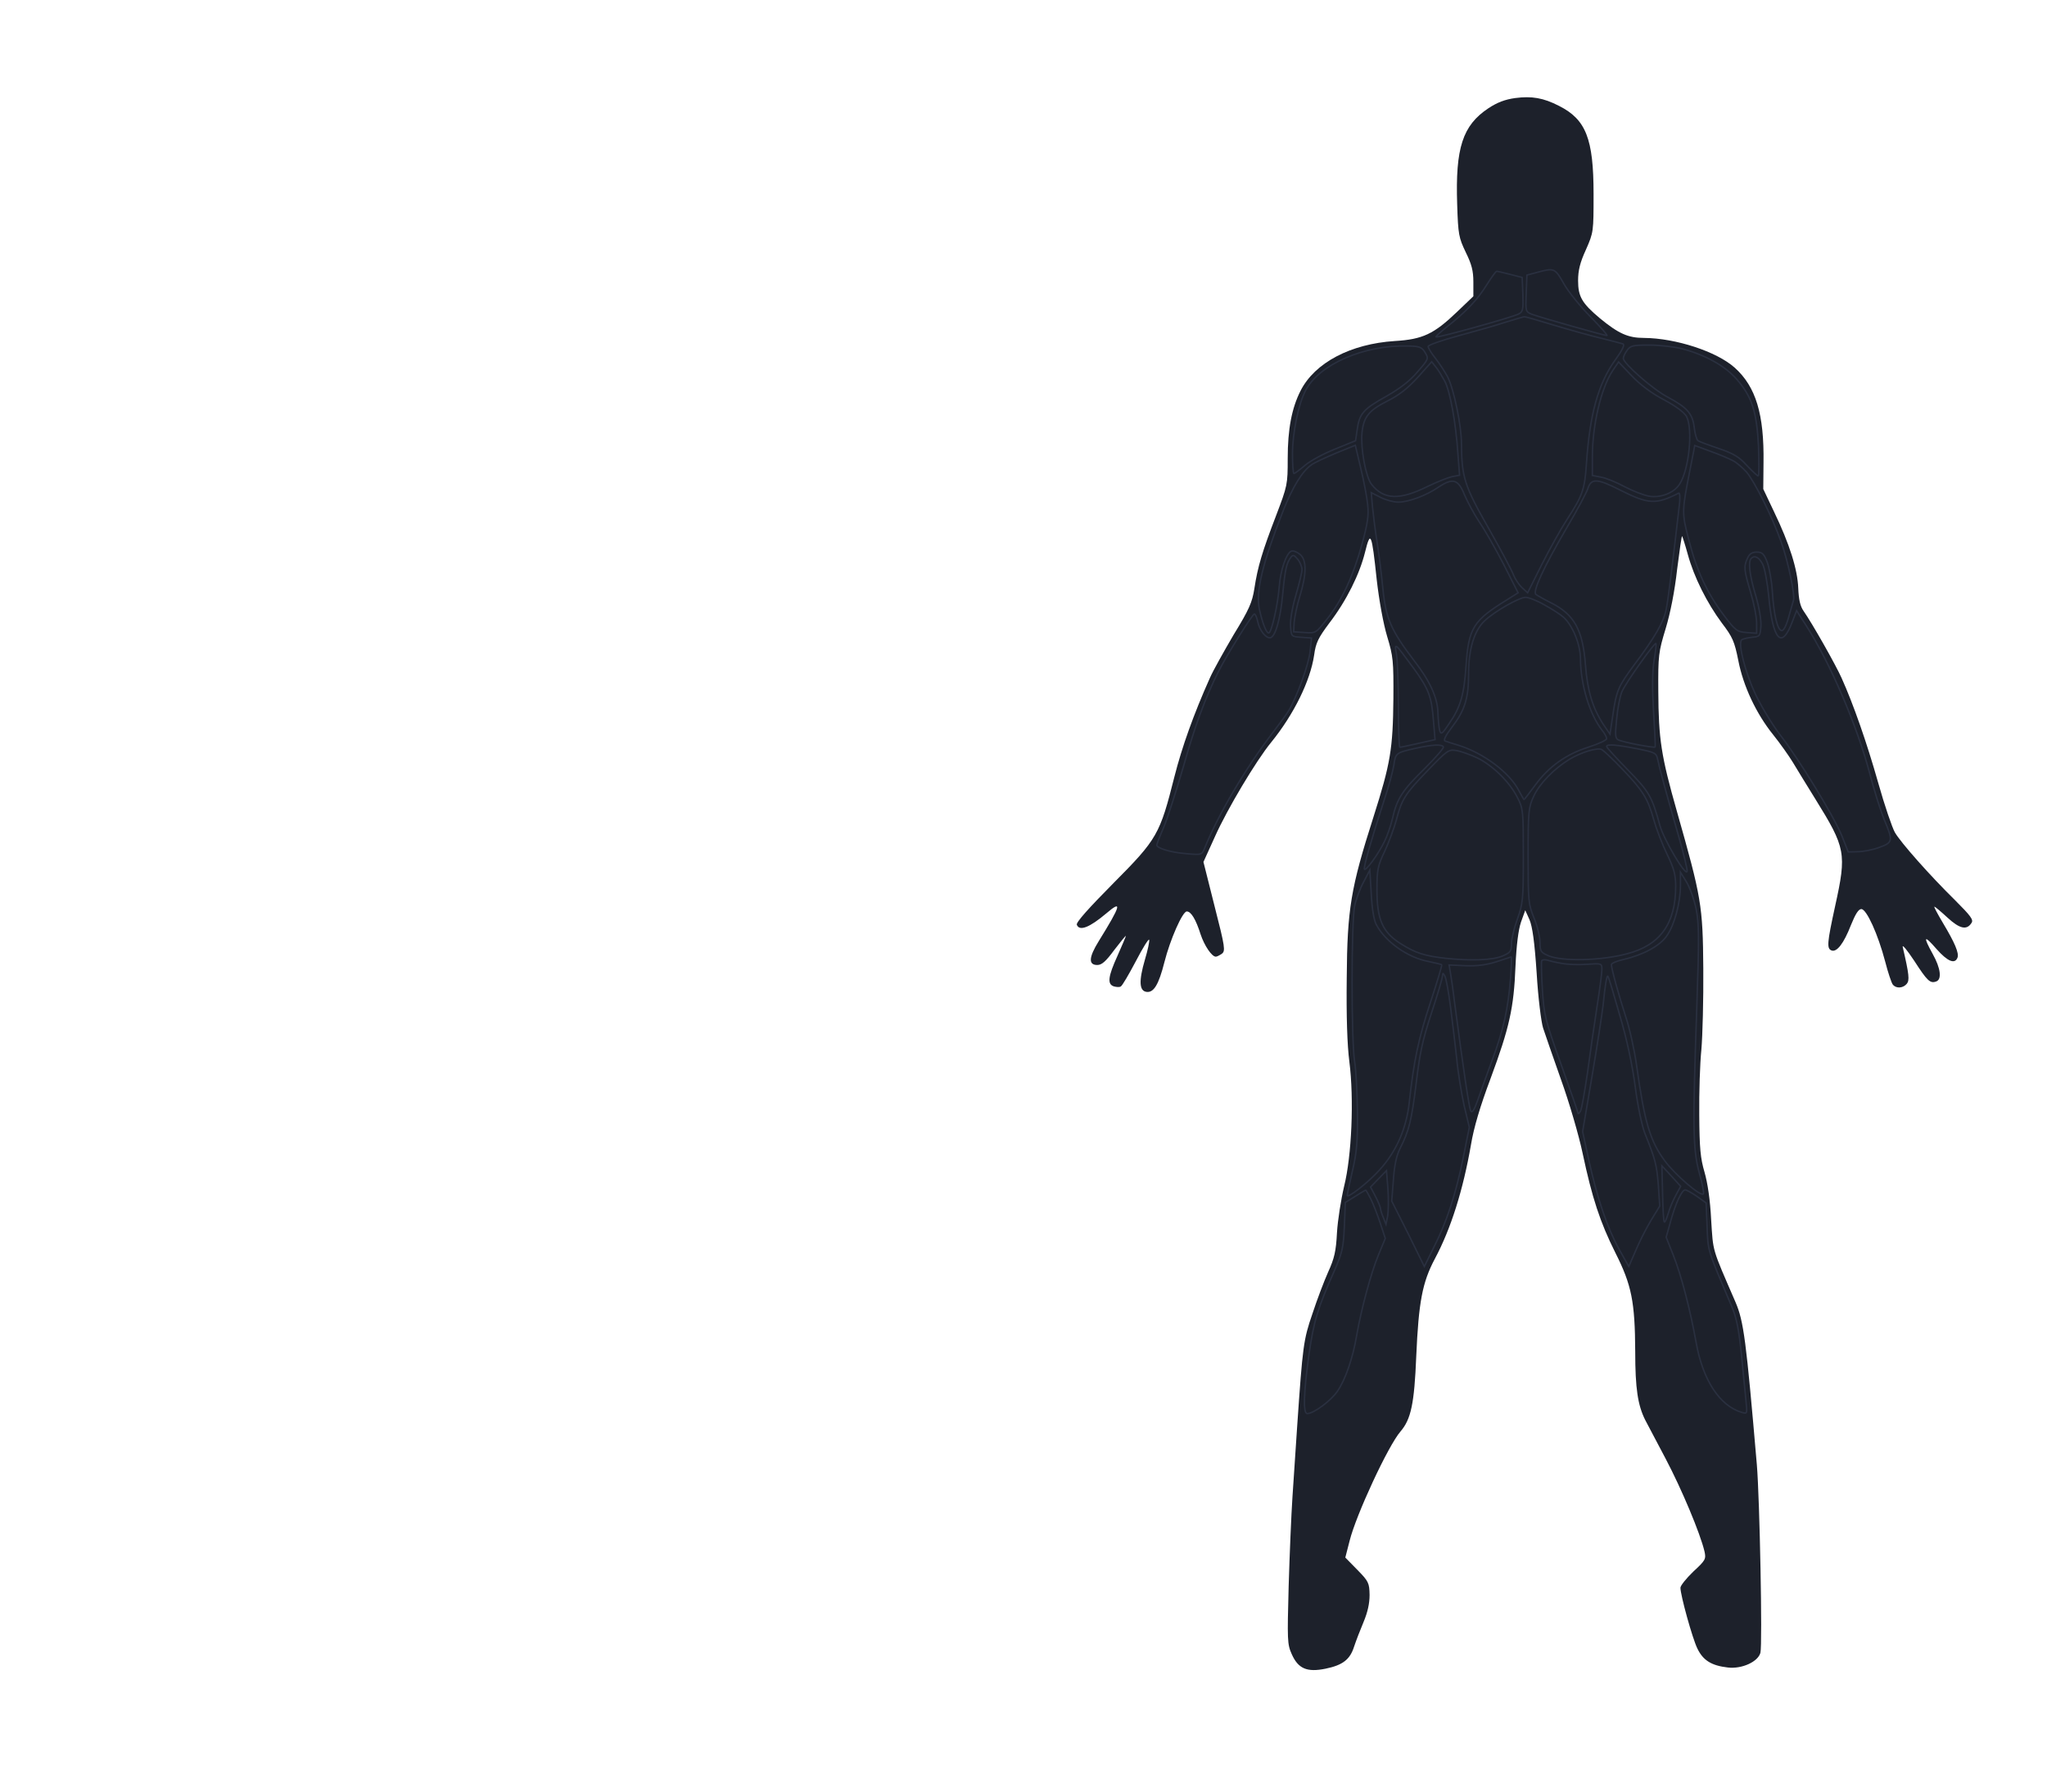
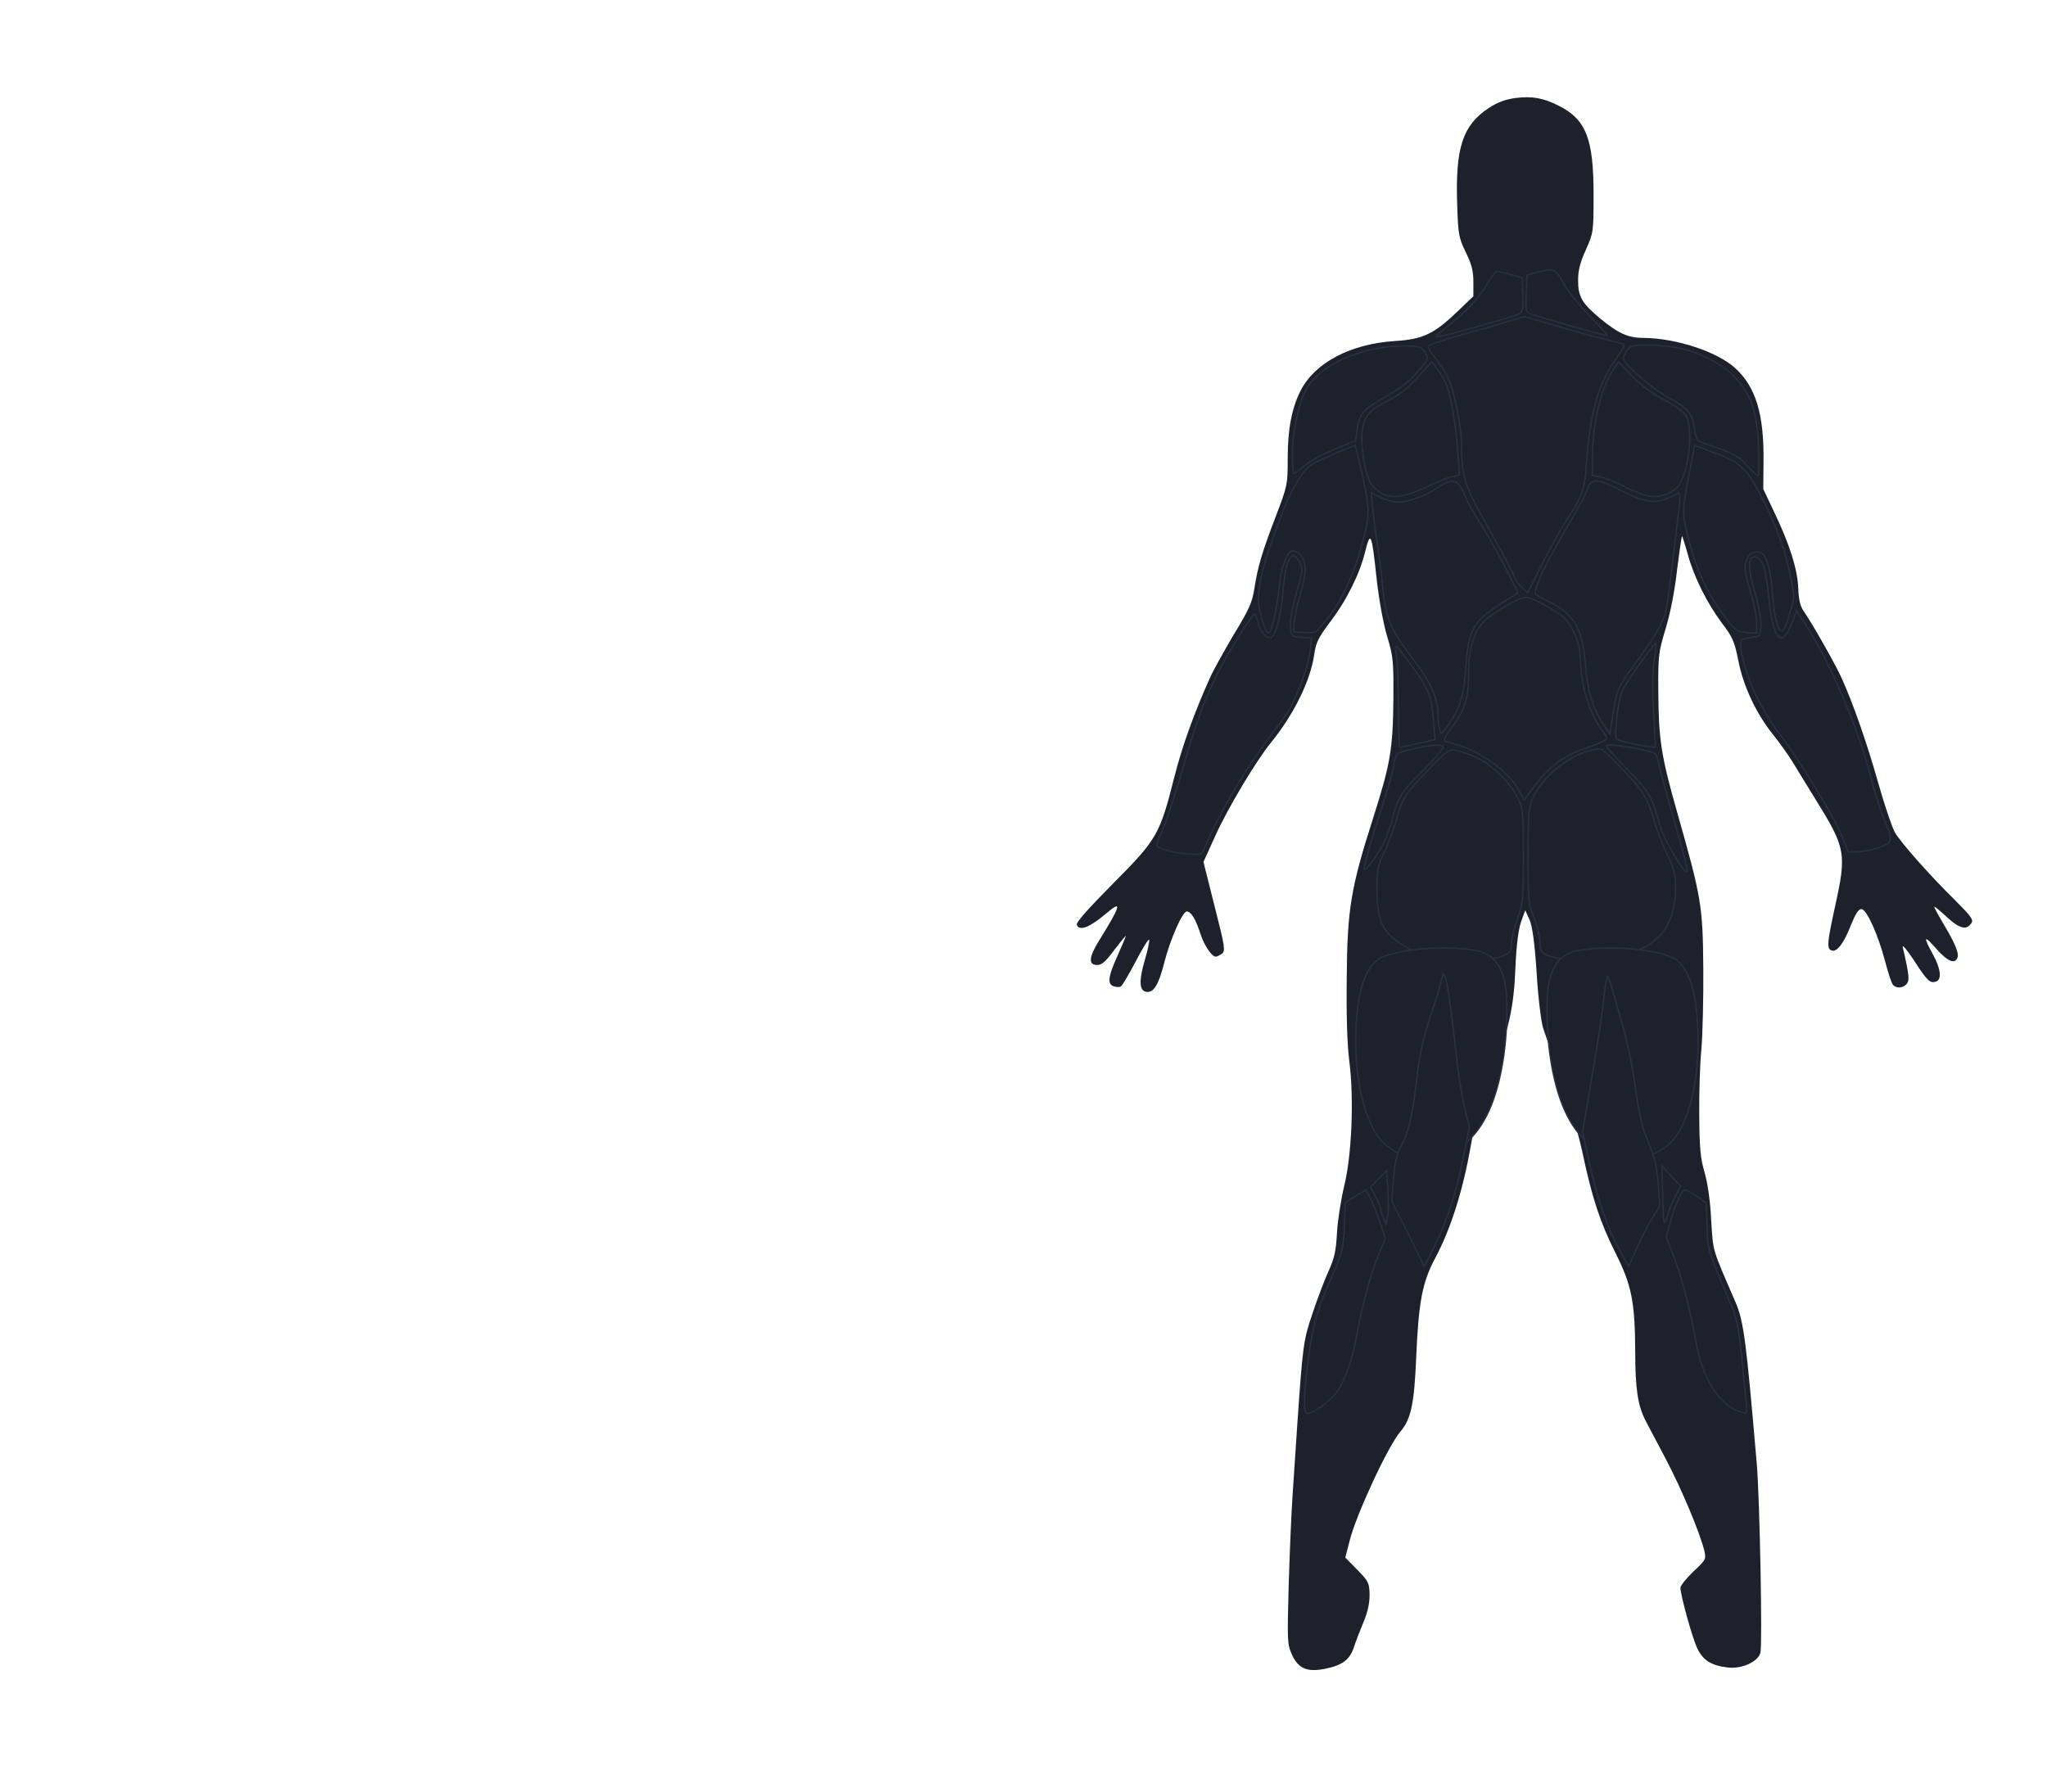
<svg xmlns="http://www.w3.org/2000/svg" version="1.0" width="860pt" height="753pt" viewBox="0 0 860 753" preserveAspectRatio="xMidYMid meet">
  <g transform="translate(0,753) scale(0.1,-0.1)" fill="#000000" stroke="none">
    <path id="body-outline" d="M6366.0,7118.0 C6323.0,7112.0 6291.0,7100.0 6253.0,7075.0 C6145.0,7003.0 6114.0,6909.0 6122.0,6671.0 C6126.0,6543.0 6129.0,6531.0 6158.0,6470.0 C6183.0,6419.0 6190.0,6392.0 6190.0,6345.0 L6190.0,6285.0 L6122.0,6220.0 C6024.0,6126.0 5977.0,6104.0 5860.0,6097.0 C5674.0,6085.0 5524.0,6006.0 5464.0,5888.0 C5427.0,5815.0 5410.0,5727.0 5410.0,5603.0 C5410.0,5494.0 5409.0,5489.0 5361.0,5363.0 C5303.0,5212.0 5284.0,5149.0 5270.0,5057.0 C5261.0,4999.0 5248.0,4969.0 5183.0,4863.0 C5142.0,4793.0 5096.0,4711.0 5083.0,4681.0 C5015.0,4529.0 4966.0,4392.0 4934.0,4266.0 C4873.0,4024.0 4862.0,4004.0 4678.0,3819.0 C4575.0,3715.0 4520.0,3654.0 4524.0,3644.0 C4535.0,3616.0 4577.0,3632.0 4648.0,3692.0 C4716.0,3750.0 4710.0,3727.0 4616.0,3575.0 C4574.0,3507.0 4572.0,3475.0 4610.0,3475.0 C4629.0,3475.0 4646.0,3490.0 4682.0,3539.0 C4709.0,3574.0 4730.0,3600.0 4730.0,3597.0 C4730.0,3594.0 4714.0,3557.0 4695.0,3514.0 C4655.0,3426.0 4651.0,3394.0 4680.0,3385.0 C4691.0,3382.0 4704.0,3381.0 4709.0,3385.0 C4715.0,3388.0 4743.0,3436.0 4772.0,3491.0 C4801.0,3547.0 4826.0,3587.0 4828.0,3581.0 C4830.0,3575.0 4822.0,3537.0 4810.0,3497.0 C4784.0,3408.0 4786.0,3366.0 4817.0,3362.0 C4847.0,3358.0 4868.0,3392.0 4892.0,3487.0 C4916.0,3582.0 4968.0,3700.0 4986.0,3700.0 C5004.0,3700.0 5024.0,3667.0 5044.0,3604.0 C5060.0,3556.0 5091.0,3510.0 5108.0,3510.0 C5113.0,3510.0 5124.0,3516.0 5133.0,3522.0 C5149.0,3534.0 5147.0,3549.0 5103.0,3721.0 L5056.0,3908.0 L5105.0,4016.0 C5156.0,4130.0 5277.0,4333.0 5340.0,4410.0 C5436.0,4528.0 5505.0,4669.0 5521.0,4777.0 C5528.0,4829.0 5538.0,4849.0 5585.0,4912.0 C5657.0,5006.0 5712.0,5117.0 5735.0,5210.0 C5758.0,5303.0 5763.0,5292.0 5784.0,5094.0 C5794.0,5006.0 5812.0,4908.0 5828.0,4855.0 C5853.0,4772.0 5855.0,4753.0 5854.0,4595.0 C5852.0,4383.0 5842.0,4322.0 5770.0,4096.0 C5675.0,3799.0 5660.0,3710.0 5658.0,3420.0 C5656.0,3260.0 5660.0,3138.0 5669.0,3069.0 C5689.0,2912.0 5679.0,2673.0 5647.0,2545.0 C5634.0,2490.0 5620.0,2402.0 5617.0,2350.0 C5613.0,2272.0 5606.0,2242.0 5580.0,2185.0 C5563.0,2147.0 5533.0,2068.0 5514.0,2010.0 C5476.0,1900.0 5473.0,1874.0 5450.0,1540.0 C5444.0,1449.0 5435.0,1314.0 5430.0,1240.0 C5425.0,1166.0 5418.0,997.0 5414.0,865.0 C5408.0,638.0 5408.0,621.0 5427.0,579.0 C5454.0,518.0 5491.0,502.0 5569.0,518.0 C5642.0,533.0 5672.0,557.0 5689.0,611.0 C5697.0,635.0 5715.0,682.0 5729.0,715.0 C5746.0,756.0 5754.0,792.0 5754.0,828.0 C5753.0,878.0 5750.0,885.0 5703.0,933.0 L5652.0,985.0 L5670.0,1055.0 C5697.0,1164.0 5832.0,1455.0 5884.0,1515.0 C5928.0,1566.0 5942.0,1632.0 5950.0,1830.0 C5960.0,2060.0 5976.0,2142.0 6028.0,2240.0 C6096.0,2367.0 6147.0,2530.0 6180.0,2720.0 C6192.0,2792.0 6218.0,2880.0 6263.0,3000.0 C6341.0,3211.0 6360.0,3293.0 6367.0,3470.0 C6371.0,3559.0 6379.0,3622.0 6390.0,3655.0 L6408.0,3705.0 L6426.0,3665.0 C6438.0,3636.0 6447.0,3574.0 6456.0,3440.0 C6462.0,3338.0 6475.0,3235.0 6483.0,3210.0 C6491.0,3185.0 6525.0,3088.0 6558.0,2994.0 C6592.0,2900.0 6633.0,2760.0 6649.0,2684.0 C6689.0,2496.0 6722.0,2395.0 6787.0,2265.0 C6855.0,2130.0 6869.0,2060.0 6870.0,1850.0 C6870.0,1695.0 6881.0,1625.0 6912.0,1563.0 C6920.0,1548.0 6959.0,1474.0 6998.0,1400.0 C7065.0,1273.0 7143.0,1087.0 7161.0,1011.0 C7168.0,979.0 7166.0,974.0 7114.0,926.0 C7084.0,897.0 7060.0,867.0 7060.0,858.0 C7060.0,827.0 7110.0,646.0 7131.0,603.0 C7155.0,553.0 7190.0,531.0 7259.0,523.0 C7318.0,516.0 7386.0,547.0 7396.0,585.0 C7405.0,621.0 7393.0,1232.0 7381.0,1375.0 C7336.0,1899.0 7326.0,1978.0 7291.0,2059.0 C7191.0,2290.0 7198.0,2266.0 7189.0,2405.0 C7185.0,2488.0 7174.0,2560.0 7161.0,2605.0 C7144.0,2663.0 7140.0,2704.0 7139.0,2845.0 C7138.0,2939.0 7142.0,3062.0 7148.0,3120.0 C7153.0,3178.0 7157.0,3331.0 7156.0,3460.0 C7154.0,3726.0 7148.0,3758.0 7045.0,4121.0 C6979.0,4353.0 6968.0,4424.0 6967.0,4625.0 C6966.0,4777.0 6968.0,4790.0 6998.0,4889.0 C7018.0,4955.0 7036.0,5047.0 7046.0,5137.0 C7056.0,5216.0 7065.0,5279.0 7067.0,5277.0 C7069.0,5274.0 7080.0,5240.0 7091.0,5200.0 C7117.0,5105.0 7171.0,4997.0 7234.0,4912.0 C7279.0,4853.0 7287.0,4835.0 7303.0,4755.0 C7324.0,4646.0 7379.0,4530.0 7450.0,4442.0 C7478.0,4407.0 7515.0,4355.0 7532.0,4327.0 C7549.0,4298.0 7592.0,4229.0 7627.0,4172.0 C7754.0,3967.0 7759.0,3945.0 7710.0,3723.0 C7676.0,3567.0 7674.0,3544.0 7695.0,3536.0 C7717.0,3528.0 7746.0,3565.0 7776.0,3642.0 C7795.0,3689.0 7808.0,3710.0 7820.0,3710.0 C7842.0,3710.0 7890.0,3604.0 7920.0,3490.0 C7932.0,3443.0 7947.0,3399.0 7952.0,3393.0 C7966.0,3375.0 7995.0,3377.0 8011.0,3396.0 C8023.0,3411.0 8021.0,3434.0 7994.0,3550.0 C7991.0,3564.0 8012.0,3538.0 8042.0,3493.0 C8097.0,3408.0 8109.0,3396.0 8135.0,3406.0 C8159.0,3415.0 8153.0,3462.0 8120.0,3521.0 C8078.0,3597.0 8083.0,3603.0 8136.0,3542.0 C8182.0,3490.0 8213.0,3477.0 8224.0,3506.0 C8231.0,3525.0 8213.0,3568.0 8162.0,3653.0 C8140.0,3690.0 8124.0,3720.0 8127.0,3720.0 C8130.0,3720.0 8155.0,3699.0 8182.0,3674.0 C8233.0,3627.0 8263.0,3620.0 8283.0,3652.0 C8292.0,3665.0 8279.0,3682.0 8214.0,3747.0 C8109.0,3850.0 7985.0,3990.0 7961.0,4032.0 C7950.0,4051.0 7918.0,4144.0 7891.0,4240.0 C7842.0,4413.0 7786.0,4572.0 7737.0,4681.0 C7712.0,4737.0 7614.0,4910.0 7577.0,4963.0 C7563.0,4983.0 7557.0,5011.0 7555.0,5058.0 C7552.0,5137.0 7519.0,5243.0 7453.0,5380.0 L7408.0,5475.0 L7409.0,5586.0 C7412.0,5789.0 7377.0,5905.0 7288.0,5985.0 C7212.0,6053.0 7040.0,6109.0 6907.0,6110.0 C6840.0,6110.0 6800.0,6128.0 6721.0,6193.0 C6646.0,6256.0 6630.0,6284.0 6630.0,6351.0 C6630.0,6393.0 6638.0,6427.0 6663.0,6481.0 C6695.0,6554.0 6695.0,6556.0 6695.0,6715.0 C6695.0,6947.0 6663.0,7028.0 6550.0,7085.0 C6484.0,7119.0 6435.0,7127.0 6366.0,7118.0 Z" fill="#1D212B" stroke="none" />
    <path id="neck" data-muscle-group="neck" d="M6570.0,6338.0 C6589.0,6304.0 6640.0,6241.0 6683.0,6198.0 C6725.0,6155.0 6756.0,6120.0 6751.0,6120.0 C6740.0,6120.0 6472.0,6196.0 6437.0,6209.0 C6409.0,6220.0 6409.0,6221.0 6412.0,6297.0 L6415.0,6374.0 L6460.0,6386.0 C6530.0,6405.0 6533.0,6403.0 6570.0,6338.0 Z M6345.0,6377.0 L6395.0,6364.0 L6398.0,6292.0 C6400.0,6230.0 6398.0,6220.0 6381.0,6211.0 C6356.0,6197.0 6038.0,6109.0 6033.0,6114.0 C6031.0,6116.0 6051.0,6134.0 6077.0,6155.0 C6162.0,6222.0 6210.0,6274.0 6246.0,6333.0 C6266.0,6364.0 6284.0,6390.0 6288.0,6390.0 C6292.0,6390.0 6318.0,6384.0 6345.0,6377.0 Z" fill="#1D212B" stroke="#2A3040" stroke-width="6" fill-rule="nonzero" />
    <path id="traps" data-muscle-group="traps" d="M6524.0,6165.0 C6587.0,6146.0 6676.0,6121.0 6722.0,6110.0 C6768.0,6099.0 6811.0,6087.0 6818.0,6085.0 C6827.0,6082.0 6817.0,6060.0 6785.0,6016.0 C6714.0,5916.0 6679.0,5789.0 6665.0,5581.0 C6658.0,5474.0 6649.0,5448.0 6584.0,5348.0 C6558.0,5308.0 6510.0,5222.0 6477.0,5157.0 L6418.0,5039.0 L6395.0,5060.0 C6382.0,5072.0 6366.0,5096.0 6359.0,5113.0 C6353.0,5131.0 6305.0,5220.0 6253.0,5312.0 C6152.0,5489.0 6141.0,5526.0 6140.0,5665.0 C6140.0,5742.0 6108.0,5895.0 6082.0,5946.0 C6071.0,5967.0 6048.0,6002.0 6031.0,6024.0 C6014.0,6045.0 6000.0,6068.0 6000.0,6074.0 C6000.0,6080.0 6057.0,6100.0 6127.0,6119.0 C6197.0,6138.0 6286.0,6163.0 6325.0,6176.0 C6363.0,6188.0 6398.0,6198.0 6403.0,6199.0 C6407.0,6200.0 6462.0,6184.0 6524.0,6165.0 Z" fill="#1D212B" stroke="#2A3040" stroke-width="6" fill-rule="nonzero" />
    <path id="shoulders" data-muscle-group="shoulders" d="M5987.0,6049.0 C6003.0,6023.0 6002.0,6021.0 5955.0,5967.0 C5923.0,5929.0 5881.0,5897.0 5823.0,5864.0 C5728.0,5811.0 5711.0,5792.0 5702.0,5725.0 L5695.0,5678.0 L5609.0,5643.0 C5561.0,5624.0 5504.0,5593.0 5482.0,5574.0 C5460.0,5555.0 5439.0,5540.0 5436.0,5540.0 C5433.0,5540.0 5430.0,5578.0 5430.0,5623.0 C5430.0,5709.0 5455.0,5833.0 5485.0,5889.0 C5542.0,5999.0 5732.0,6082.0 5918.0,6076.0 C5964.0,6075.0 5974.0,6071.0 5987.0,6049.0 Z M7065.0,6065.0 C7161.0,6040.0 7244.0,5995.0 7294.0,5939.0 C7360.0,5865.0 7381.0,5800.0 7388.0,5653.0 C7390.0,5585.0 7390.0,5530.0 7387.0,5530.0 C7383.0,5530.0 7362.0,5550.0 7339.0,5574.0 C7307.0,5610.0 7283.0,5624.0 7222.0,5645.0 C7180.0,5659.0 7140.0,5674.0 7134.0,5678.0 C7128.0,5682.0 7121.0,5707.0 7118.0,5733.0 C7111.0,5792.0 7089.0,5817.0 7007.0,5861.0 C6945.0,5893.0 6820.0,6003.0 6820.0,6024.0 C6820.0,6031.0 6827.0,6046.0 6836.0,6058.0 C6849.0,6077.0 6860.0,6080.0 6928.0,6080.0 C6971.0,6080.0 7033.0,6073.0 7065.0,6065.0 Z" fill="#1D212B" stroke="#2A3040" stroke-width="6" fill-rule="nonzero" />
    <path id="triceps" data-muscle-group="triceps" d="M6070.0,5928.0 C6092.0,5886.0 6116.0,5758.0 6125.0,5624.0 L6132.0,5533.0 L6100.0,5527.0 C6083.0,5523.0 6037.0,5505.0 5998.0,5486.0 C5879.0,5427.0 5813.0,5430.0 5762.0,5495.0 C5738.0,5526.0 5716.0,5644.0 5722.0,5711.0 C5729.0,5778.0 5750.0,5805.0 5829.0,5845.0 C5879.0,5870.0 5914.0,5898.0 5957.0,5945.0 L6015.0,6010.0 L6033.0,5987.0 C6043.0,5975.0 6059.0,5948.0 6070.0,5928.0 Z M6991.0,5850.0 C7043.0,5822.0 7077.0,5796.0 7086.0,5779.0 C7113.0,5725.0 7096.0,5555.0 7056.0,5495.0 C7032.0,5458.0 6977.0,5437.0 6928.0,5445.0 C6906.0,5449.0 6859.0,5467.0 6825.0,5485.0 C6790.0,5504.0 6746.0,5522.0 6726.0,5525.0 L6690.0,5532.0 L6690.0,5610.0 C6690.0,5743.0 6726.0,5898.0 6775.0,5972.0 L6800.0,6009.0 L6855.0,5951.0 C6890.0,5914.0 6939.0,5877.0 6991.0,5850.0 Z M5746.0,5409.0 C5751.0,5364.0 5746.0,5331.0 5721.0,5239.0 C5683.0,5105.0 5638.0,5007.0 5574.0,4927.0 C5529.0,4870.0 5528.0,4869.0 5482.0,4872.0 L5435.0,4875.0 L5437.0,4915.0 C5439.0,4937.0 5449.0,4987.0 5461.0,5025.0 C5490.0,5119.0 5490.0,5178.0 5461.0,5201.0 C5449.0,5211.0 5433.0,5217.0 5425.0,5214.0 C5404.0,5205.0 5379.0,5133.0 5374.0,5061.0 C5368.0,4986.0 5342.0,4870.0 5330.0,4870.0 C5320.0,4870.0 5303.0,4914.0 5291.0,4970.0 C5275.0,5044.0 5304.0,5163.0 5391.0,5384.0 C5431.0,5484.0 5471.0,5550.0 5510.0,5577.0 C5522.0,5586.0 5568.0,5607.0 5613.0,5626.0 L5694.0,5659.0 L5717.0,5562.0 C5730.0,5509.0 5743.0,5440.0 5746.0,5409.0 Z M7279.0,5595.0 C7294.0,5588.0 7320.0,5566.0 7337.0,5547.0 C7371.0,5508.0 7446.0,5358.0 7483.0,5253.0 C7511.0,5177.0 7542.0,5029.0 7535.0,5008.0 C7533.0,5001.0 7524.0,4969.0 7515.0,4938.0 C7506.0,4904.0 7494.0,4880.0 7486.0,4880.0 C7468.0,4880.0 7452.0,4946.0 7446.0,5046.0 C7443.0,5091.0 7433.0,5146.0 7424.0,5169.0 C7411.0,5203.0 7403.0,5210.0 7381.0,5210.0 C7361.0,5210.0 7350.0,5203.0 7342.0,5185.0 C7325.0,5149.0 7327.0,5135.0 7355.0,5040.0 C7369.0,4994.0 7380.0,4937.0 7380.0,4913.0 L7380.0,4869.0 L7338.0,4872.0 C7298.0,4875.0 7291.0,4880.0 7242.0,4945.0 C7172.0,5038.0 7128.0,5132.0 7095.0,5262.0 C7065.0,5376.0 7066.0,5383.0 7101.0,5560.0 C7107.0,5590.0 7114.0,5625.0 7116.0,5636.0 L7120.0,5658.0 L7185.0,5634.0 C7222.0,5621.0 7264.0,5603.0 7279.0,5595.0 Z" fill="#1D212B" stroke="#2A3040" stroke-width="6" fill-rule="nonzero" />
    <path id="back" data-muscle-group="back" d="M6153.0,5450.0 C6166.0,5420.0 6194.0,5368.0 6216.0,5335.0 C6239.0,5302.0 6284.0,5222.0 6318.0,5157.0 L6378.0,5039.0 L6332.0,5010.0 C6189.0,4922.0 6170.0,4892.0 6159.0,4730.0 C6151.0,4611.0 6136.0,4558.0 6088.0,4489.0 C6058.0,4444.0 6054.0,4442.0 6048.0,4462.0 C6045.0,4475.0 6042.0,4508.0 6041.0,4535.0 C6040.0,4597.0 6008.0,4668.0 5941.0,4754.0 C5845.0,4880.0 5822.0,4931.0 5810.0,5055.0 C5804.0,5116.0 5793.0,5206.0 5785.0,5255.0 C5777.0,5305.0 5769.0,5371.0 5766.0,5402.0 L5761.0,5460.0 L5800.0,5440.0 C5822.0,5429.0 5855.0,5420.0 5874.0,5420.0 C5918.0,5420.0 5993.0,5448.0 6045.0,5484.0 C6104.0,5523.0 6127.0,5516.0 6153.0,5450.0 Z M6808.0,5470.0 C6925.0,5411.0 6957.0,5409.0 7053.0,5458.0 C7057.0,5460.0 7059.0,5440.0 7056.0,5413.0 C7026.0,5151.0 7008.0,5007.0 7000.0,4969.0 C6990.0,4917.0 6952.0,4851.0 6867.0,4738.0 C6799.0,4646.0 6791.0,4629.0 6776.0,4525.0 L6764.0,4445.0 L6736.0,4486.0 C6691.0,4555.0 6669.0,4628.0 6661.0,4735.0 C6650.0,4883.0 6614.0,4948.0 6516.0,4997.0 C6488.0,5011.0 6460.0,5027.0 6453.0,5032.0 C6438.0,5044.0 6484.0,5144.0 6584.0,5315.0 C6626.0,5386.0 6665.0,5459.0 6671.0,5477.0 C6685.0,5521.0 6710.0,5520.0 6808.0,5470.0 Z M6949.0,4754.0 C6942.0,4706.0 6941.0,4641.0 6947.0,4540.0 C6952.0,4460.0 6955.0,4393.0 6954.0,4391.0 C6950.0,4386.0 6818.0,4411.0 6799.0,4421.0 C6786.0,4427.0 6785.0,4441.0 6792.0,4509.0 C6796.0,4553.0 6806.0,4605.0 6814.0,4623.0 C6828.0,4658.0 6952.0,4832.0 6957.0,4826.0 C6959.0,4824.0 6956.0,4792.0 6949.0,4754.0 Z M5939.0,4722.0 C6004.0,4632.0 6015.0,4603.0 6023.0,4493.0 L6029.0,4422.0 L5958.0,4406.0 C5919.0,4397.0 5885.0,4390.0 5881.0,4390.0 C5878.0,4390.0 5875.0,4468.0 5875.0,4562.0 C5875.0,4657.0 5871.0,4755.0 5867.0,4780.0 C5858.0,4832.0 5857.0,4833.0 5939.0,4722.0 Z" fill="#1D212B" stroke="#2A3040" stroke-width="6" fill-rule="nonzero" />
    <path id="forearms" data-muscle-group="forearms" d="M5470.0,5136.0 C5470.0,5125.0 5458.0,5076.0 5444.0,5028.0 C5429.0,4977.0 5420.0,4923.0 5422.0,4898.0 C5425.0,4855.0 5425.0,4855.0 5468.0,4852.0 L5510.0,4849.0 L5504.0,4792.0 C5498.0,4736.0 5446.0,4595.0 5413.0,4542.0 C5404.0,4527.0 5375.0,4488.0 5350.0,4455.0 C5238.0,4310.0 5120.0,4112.0 5061.0,3966.0 C5049.0,3937.0 5049.0,3937.0 4982.0,3943.0 C4918.0,3948.0 4860.0,3966.0 4860.0,3979.0 C4860.0,3983.0 4873.0,4017.0 4890.0,4056.0 C4906.0,4095.0 4942.0,4207.0 4971.0,4306.0 C5020.0,4480.0 5064.0,4598.0 5117.0,4704.0 C5152.0,4775.0 5262.0,4950.0 5270.0,4950.0 C5274.0,4950.0 5280.0,4936.0 5284.0,4918.0 C5291.0,4883.0 5316.0,4850.0 5335.0,4850.0 C5357.0,4850.0 5379.0,4925.0 5389.0,5033.0 C5399.0,5138.0 5405.0,5165.0 5424.0,5189.0 C5432.0,5200.0 5437.0,5198.0 5452.0,5180.0 C5462.0,5168.0 5470.0,5148.0 5470.0,5136.0 Z M7405.0,5160.0 C7414.0,5144.0 7425.0,5082.0 7431.0,5024.0 C7448.0,4840.0 7485.0,4799.0 7529.0,4915.0 L7548.0,4964.0 L7589.0,4900.0 C7689.0,4744.0 7800.0,4486.0 7855.0,4281.0 C7874.0,4207.0 7902.0,4120.0 7916.0,4086.0 C7954.0,3996.0 7953.0,3990.0 7895.0,3969.0 C7868.0,3959.0 7827.0,3951.0 7805.0,3951.0 L7765.0,3950.0 L7738.0,4018.0 C7704.0,4101.0 7559.0,4339.0 7478.0,4443.0 C7445.0,4486.0 7399.0,4563.0 7375.0,4613.0 C7332.0,4705.0 7301.0,4826.0 7317.0,4841.0 C7321.0,4845.0 7341.0,4850.0 7360.0,4852.0 C7394.0,4855.0 7395.0,4857.0 7398.0,4898.0 C7400.0,4923.0 7391.0,4977.0 7376.0,5028.0 C7350.0,5114.0 7344.0,5170.0 7357.0,5183.0 C7371.0,5198.0 7390.0,5189.0 7405.0,5160.0 Z" fill="#1D212B" stroke="#2A3040" stroke-width="6" fill-rule="nonzero" />
    <path id="lower_back" data-muscle-group="lower_back" d="M6489.0,4988.0 C6520.0,4971.0 6556.0,4948.0 6569.0,4936.0 C6607.0,4902.0 6640.0,4822.0 6640.0,4760.0 C6641.0,4652.0 6678.0,4529.0 6731.0,4461.0 C6742.0,4448.0 6750.0,4432.0 6750.0,4426.0 C6750.0,4420.0 6716.0,4404.0 6675.0,4391.0 C6580.0,4361.0 6507.0,4309.0 6450.0,4231.0 C6425.0,4197.0 6404.0,4170.0 6403.0,4170.0 C6402.0,4170.0 6392.0,4187.0 6381.0,4208.0 C6342.0,4284.0 6231.0,4367.0 6125.0,4399.0 C6103.0,4406.0 6079.0,4413.0 6072.0,4416.0 C6063.0,4418.0 6072.0,4437.0 6099.0,4473.0 C6155.0,4546.0 6170.0,4596.0 6170.0,4701.0 C6170.0,4803.0 6194.0,4881.0 6238.0,4922.0 C6278.0,4960.0 6381.0,5019.0 6409.0,5020.0 C6422.0,5020.0 6458.0,5006.0 6489.0,4988.0 Z" fill="#1D212B" stroke="#2A3040" stroke-width="6" fill-rule="nonzero" />
    <path id="glutes" data-muscle-group="glutes" d="M6064.0,4392.0 C6067.0,4387.0 6031.0,4346.0 5984.0,4299.0 C5891.0,4208.0 5869.0,4174.0 5850.0,4090.0 C5843.0,4060.0 5828.0,4017.0 5817.0,3995.0 C5790.0,3939.0 5736.0,3866.0 5732.0,3878.0 C5729.0,3889.0 5762.0,4005.0 5815.0,4167.0 C5834.0,4223.0 5852.0,4290.0 5856.0,4315.0 C5863.0,4366.0 5865.0,4367.0 5949.0,4386.0 C6017.0,4401.0 6057.0,4403.0 6064.0,4392.0 Z M6877.0,4384.0 C6956.0,4368.0 6959.0,4366.0 6965.0,4336.0 C6972.0,4302.0 6998.0,4205.0 7055.0,4007.0 C7075.0,3937.0 7090.0,3874.0 7088.0,3868.0 C7081.0,3848.0 6990.0,4003.0 6974.0,4060.0 C6940.0,4184.0 6929.0,4203.0 6838.0,4296.0 C6790.0,4345.0 6750.0,4389.0 6750.0,4393.0 C6750.0,4404.0 6789.0,4401.0 6877.0,4384.0 Z M6816.0,4298.0 C6902.0,4208.0 6923.0,4175.0 6948.0,4085.0 C6959.0,4046.0 6984.0,3981.0 7004.0,3940.0 C7033.0,3880.0 7040.0,3854.0 7040.0,3806.0 C7040.0,3649.0 6975.0,3558.0 6835.0,3522.0 C6726.0,3493.0 6565.0,3489.0 6505.0,3514.0 C6473.0,3528.0 6470.0,3533.0 6470.0,3570.0 C6470.0,3592.0 6459.0,3638.0 6445.0,3672.0 C6421.0,3731.0 6420.0,3743.0 6420.0,3934.0 C6420.0,4124.0 6422.0,4138.0 6444.0,4185.0 C6468.0,4237.0 6528.0,4299.0 6593.0,4339.0 C6643.0,4369.0 6711.0,4390.0 6730.0,4380.0 C6738.0,4375.0 6777.0,4339.0 6816.0,4298.0 Z M6207.0,4345.0 C6272.0,4313.0 6343.0,4243.0 6375.0,4179.0 C6399.0,4133.0 6400.0,4123.0 6400.0,3934.0 C6400.0,3749.0 6398.0,3733.0 6375.0,3668.0 C6361.0,3630.0 6350.0,3583.0 6350.0,3564.0 C6350.0,3533.0 6346.0,3527.0 6313.0,3513.0 C6271.0,3495.0 6180.0,3492.0 6075.0,3503.0 C5985.0,3513.0 5947.0,3525.0 5884.0,3565.0 C5808.0,3613.0 5785.0,3667.0 5785.0,3790.0 C5785.0,3876.0 5788.0,3891.0 5818.0,3954.0 C5835.0,3991.0 5857.0,4050.0 5866.0,4083.0 C5889.0,4171.0 5902.0,4193.0 5998.0,4292.0 C6080.0,4377.0 6086.0,4382.0 6119.0,4376.0 C6138.0,4373.0 6177.0,4359.0 6207.0,4345.0 Z" fill="#1D212B" stroke="#2A3040" stroke-width="6" fill-rule="nonzero" />
-     <path id="hamstrings" data-muscle-group="hamstrings" d="M5782.0,3645.0 C5821.0,3572.0 5913.0,3507.0 6000.0,3490.0 C6029.0,3484.0 6055.0,3478.0 6057.0,3476.0 C6059.0,3474.0 6038.0,3404.0 6010.0,3319.0 C5959.0,3164.0 5940.0,3073.0 5921.0,2900.0 C5909.0,2788.0 5867.0,2692.0 5796.0,2614.0 C5751.0,2563.0 5660.0,2492.0 5660.0,2507.0 C5660.0,2512.0 5670.0,2558.0 5682.0,2610.0 C5700.0,2687.0 5704.0,2733.0 5703.0,2855.0 C5702.0,2938.0 5697.0,3034.0 5691.0,3070.0 C5677.0,3156.0 5677.0,3653.0 5691.0,3722.0 C5697.0,3751.0 5714.0,3797.0 5729.0,3824.0 L5755.0,3874.0 L5761.0,3774.0 C5764.0,3713.0 5772.0,3664.0 5782.0,3645.0 Z M7126.0,3710.0 C7138.0,3650.0 7139.0,3592.0 7129.0,3307.0 C7111.0,2792.0 7112.0,2701.0 7139.0,2602.0 C7152.0,2556.0 7160.0,2516.0 7156.0,2513.0 C7145.0,2501.0 7038.0,2593.0 6995.0,2651.0 C6932.0,2736.0 6909.0,2814.0 6875.0,3058.0 C6866.0,3121.0 6846.0,3211.0 6830.0,3258.0 C6802.0,3344.0 6770.0,3459.0 6770.0,3477.0 C6770.0,3482.0 6793.0,3492.0 6820.0,3498.0 C6903.0,3517.0 6975.0,3556.0 7003.0,3598.0 C7035.0,3644.0 7060.0,3736.0 7060.0,3810.0 L7060.0,3865.0 L7086.0,3823.0 C7100.0,3799.0 7118.0,3749.0 7126.0,3710.0 Z M6346.0,3418.0 C6336.0,3291.0 6317.0,3204.0 6269.0,3075.0 C6247.0,3015.0 6219.0,2939.0 6208.0,2906.0 C6193.0,2864.0 6185.0,2852.0 6179.0,2862.0 C6172.0,2875.0 6149.0,3029.0 6110.0,3325.0 C6105.0,3369.0 6097.0,3421.0 6094.0,3440.0 L6088.0,3475.0 L6157.0,3472.0 C6204.0,3470.0 6243.0,3475.0 6285.0,3488.0 C6318.0,3499.0 6347.0,3508.0 6349.0,3509.0 C6351.0,3510.0 6350.0,3468.0 6346.0,3418.0 Z M6560.0,3482.0 C6585.0,3477.0 6634.0,3475.0 6668.0,3478.0 C6729.0,3482.0 6730.0,3482.0 6730.0,3456.0 C6730.0,3442.0 6721.0,3373.0 6710.0,3303.0 C6699.0,3232.0 6681.0,3108.0 6670.0,3026.0 C6658.0,2944.0 6645.0,2869.0 6640.0,2861.0 C6635.0,2852.0 6630.0,2848.0 6630.0,2851.0 C6630.0,2855.0 6598.0,2947.0 6559.0,3056.0 C6492.0,3243.0 6487.0,3262.0 6480.0,3370.0 C6476.0,3433.0 6475.0,3489.0 6477.0,3493.0 C6480.0,3497.0 6489.0,3498.0 6498.0,3496.0 C6508.0,3493.0 6535.0,3486.0 6560.0,3482.0 Z" fill="#1D212B" stroke="#2A3040" stroke-width="6" fill-rule="nonzero" />
+     <path id="hamstrings" data-muscle-group="hamstrings" d="M5800.0,3505.0 C5740.0,3470.0 5710.0,3380.0 5700.0,3260.0 C5685.0,3070.0 5710.0,2900.0 5770.0,2785.0 C5820.0,2690.0 5920.0,2650.0 6025.0,2665.0 C6130.0,2680.0 6215.0,2760.0 6265.0,2885.0 C6315.0,3010.0 6335.0,3180.0 6330.0,3335.0 C6325.0,3450.0 6285.0,3520.0 6205.0,3535.0 C6100.0,3555.0 5900.0,3550.0 5800.0,3505.0 Z M7030.0,3505.0 C7090.0,3470.0 7120.0,3380.0 7130.0,3260.0 C7145.0,3070.0 7120.0,2900.0 7060.0,2785.0 C7010.0,2690.0 6910.0,2650.0 6805.0,2665.0 C6700.0,2680.0 6615.0,2760.0 6565.0,2885.0 C6515.0,3010.0 6495.0,3180.0 6500.0,3335.0 C6505.0,3450.0 6545.0,3520.0 6625.0,3535.0 C6730.0,3555.0 6930.0,3550.0 7030.0,3505.0 Z" fill="#1D212B" stroke="#2A3040" stroke-width="6" fill-rule="nonzero" />
    <path id="calves" data-muscle-group="calves" d="M6094.0,3299.0 C6102.0,3236.0 6114.0,3138.0 6120.0,3082.0 C6125.0,3025.0 6140.0,2936.0 6151.0,2885.0 L6173.0,2793.0 L6147.0,2663.0 C6116.0,2511.0 6078.0,2395.0 6023.0,2287.0 L5984.0,2208.0 L5916.0,2346.0 L5847.0,2483.0 L5854.0,2572.0 C5858.0,2632.0 5867.0,2674.0 5881.0,2702.0 C5920.0,2778.0 5931.0,2824.0 5950.0,2980.0 C5965.0,3106.0 5977.0,3161.0 6014.0,3273.0 C6039.0,3349.0 6060.0,3419.0 6060.0,3428.0 C6061.0,3443.0 6062.0,3443.0 6070.0,3429.0 C6075.0,3421.0 6086.0,3362.0 6094.0,3299.0 Z M6805.0,3264.0 C6835.0,3163.0 6858.0,3054.0 6870.0,2964.0 C6880.0,2885.0 6898.0,2800.0 6910.0,2769.0 C6955.0,2657.0 6960.0,2637.0 6967.0,2551.0 L6973.0,2462.0 L6937.0,2403.0 C6917.0,2370.0 6888.0,2313.0 6872.0,2275.0 L6843.0,2208.0 L6802.0,2281.0 C6752.0,2372.0 6710.0,2496.0 6675.0,2655.0 L6649.0,2775.0 L6689.0,3010.0 C6711.0,3139.0 6731.0,3272.0 6735.0,3305.0 C6743.0,3390.0 6751.0,3433.0 6755.0,3428.0 C6758.0,3426.0 6780.0,3352.0 6805.0,3264.0 Z M7042.0,2510.0 C7031.0,2491.0 7016.0,2456.0 7009.0,2432.0 C7002.0,2409.0 6995.0,2392.0 6992.0,2395.0 C6989.0,2397.0 6986.0,2452.0 6985.0,2515.0 L6982.0,2631.0 L7022.0,2588.0 L7061.0,2545.0 L7042.0,2510.0 Z M5830.0,2421.0 L5823.0,2385.0 L5812.0,2413.0 C5805.0,2429.0 5800.0,2446.0 5800.0,2451.0 C5800.0,2456.0 5791.0,2479.0 5779.0,2502.0 L5758.0,2542.0 L5792.0,2577.0 L5825.0,2611.0 L5831.0,2534.0 C5834.0,2491.0 5833.0,2440.0 5830.0,2421.0 Z M5759.0,2492.0 C5769.0,2472.0 5787.0,2426.0 5799.0,2390.0 L5820.0,2326.0 L5791.0,2256.0 C5760.0,2181.0 5719.0,2029.0 5700.0,1920.0 C5684.0,1823.0 5652.0,1732.0 5619.0,1684.0 C5592.0,1644.0 5519.0,1590.0 5492.0,1590.0 C5474.0,1590.0 5477.0,1675.0 5499.0,1836.0 C5519.0,1978.0 5536.0,2033.0 5606.0,2190.0 C5639.0,2266.0 5644.0,2286.0 5648.0,2376.0 L5652.0,2477.0 L5694.0,2503.0 C5716.0,2517.0 5736.0,2529.0 5737.0,2529.0 C5739.0,2530.0 5748.0,2513.0 5759.0,2492.0 Z M7129.0,2503.0 L7168.0,2475.0 L7172.0,2375.0 C7176.0,2270.0 7172.0,2284.0 7275.0,2041.0 C7296.0,1992.0 7305.0,1945.0 7316.0,1841.0 C7323.0,1766.0 7332.0,1679.0 7335.0,1647.0 C7341.0,1589.0 7341.0,1588.0 7318.0,1595.0 C7225.0,1622.0 7154.0,1731.0 7126.0,1888.0 C7101.0,2027.0 7063.0,2174.0 7029.0,2258.0 L7000.0,2331.0 L7019.0,2399.0 C7040.0,2475.0 7066.0,2530.0 7080.0,2530.0 C7085.0,2530.0 7107.0,2518.0 7129.0,2503.0 Z" fill="#1D212B" stroke="#2A3040" stroke-width="6" fill-rule="nonzero" />
  </g>
</svg>
